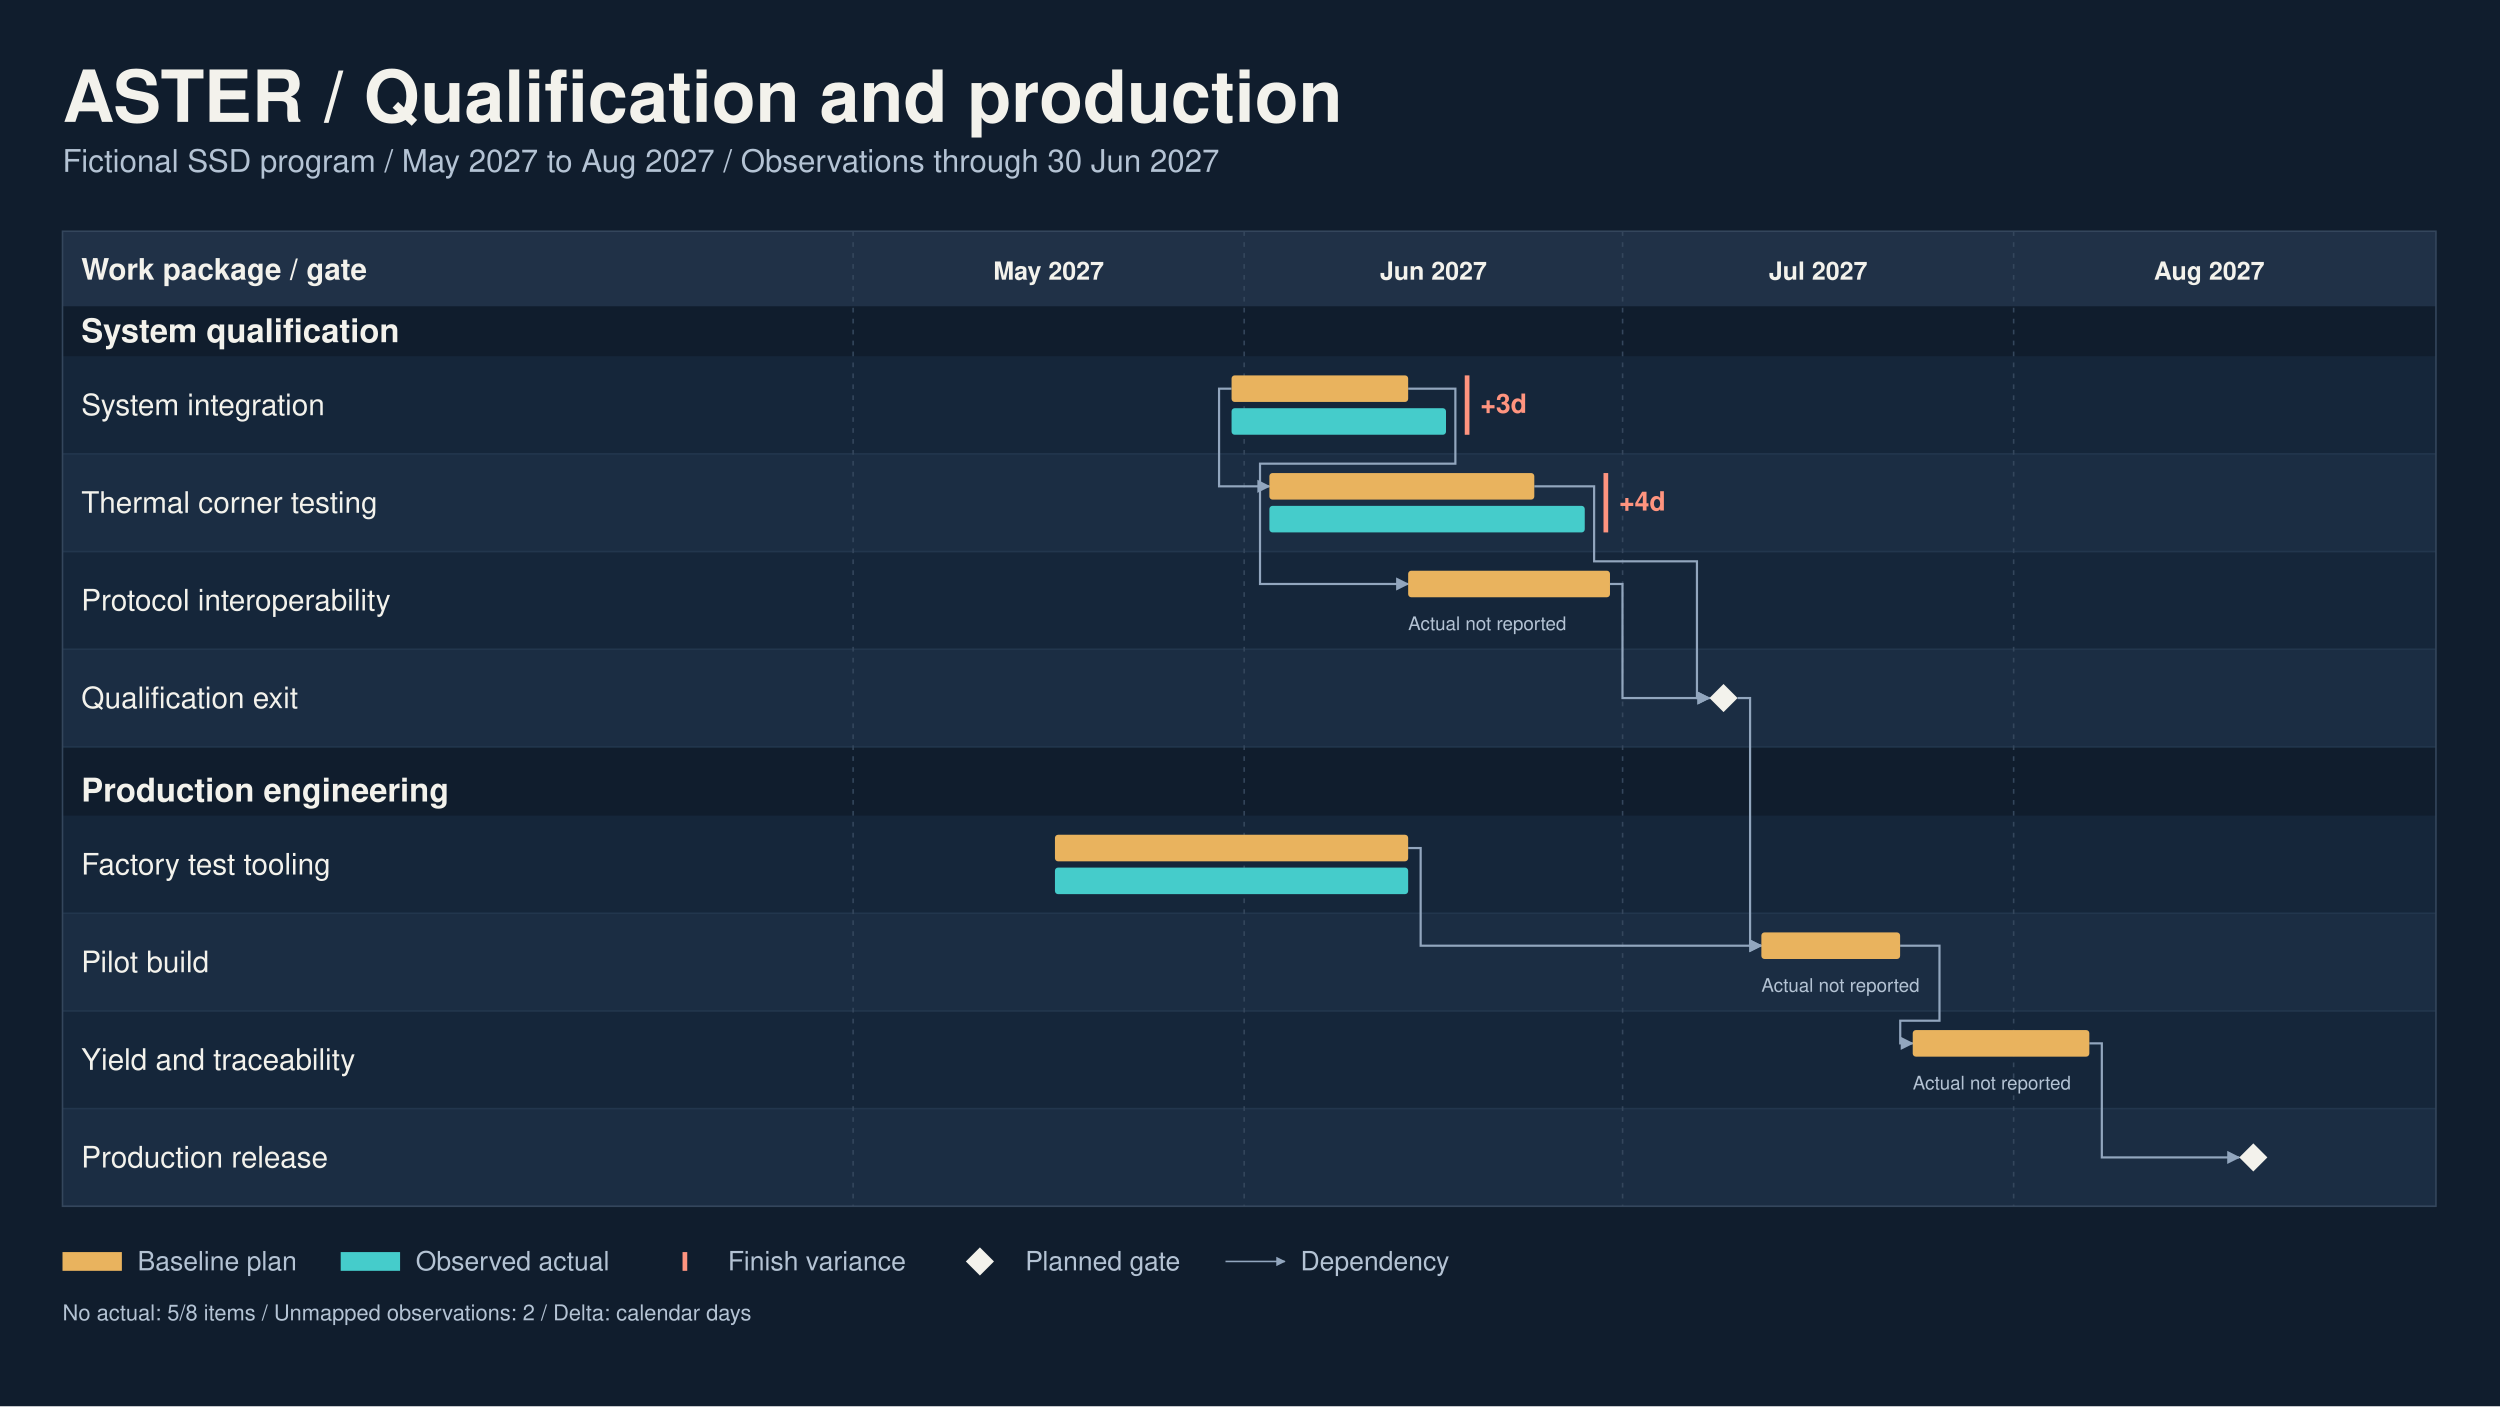
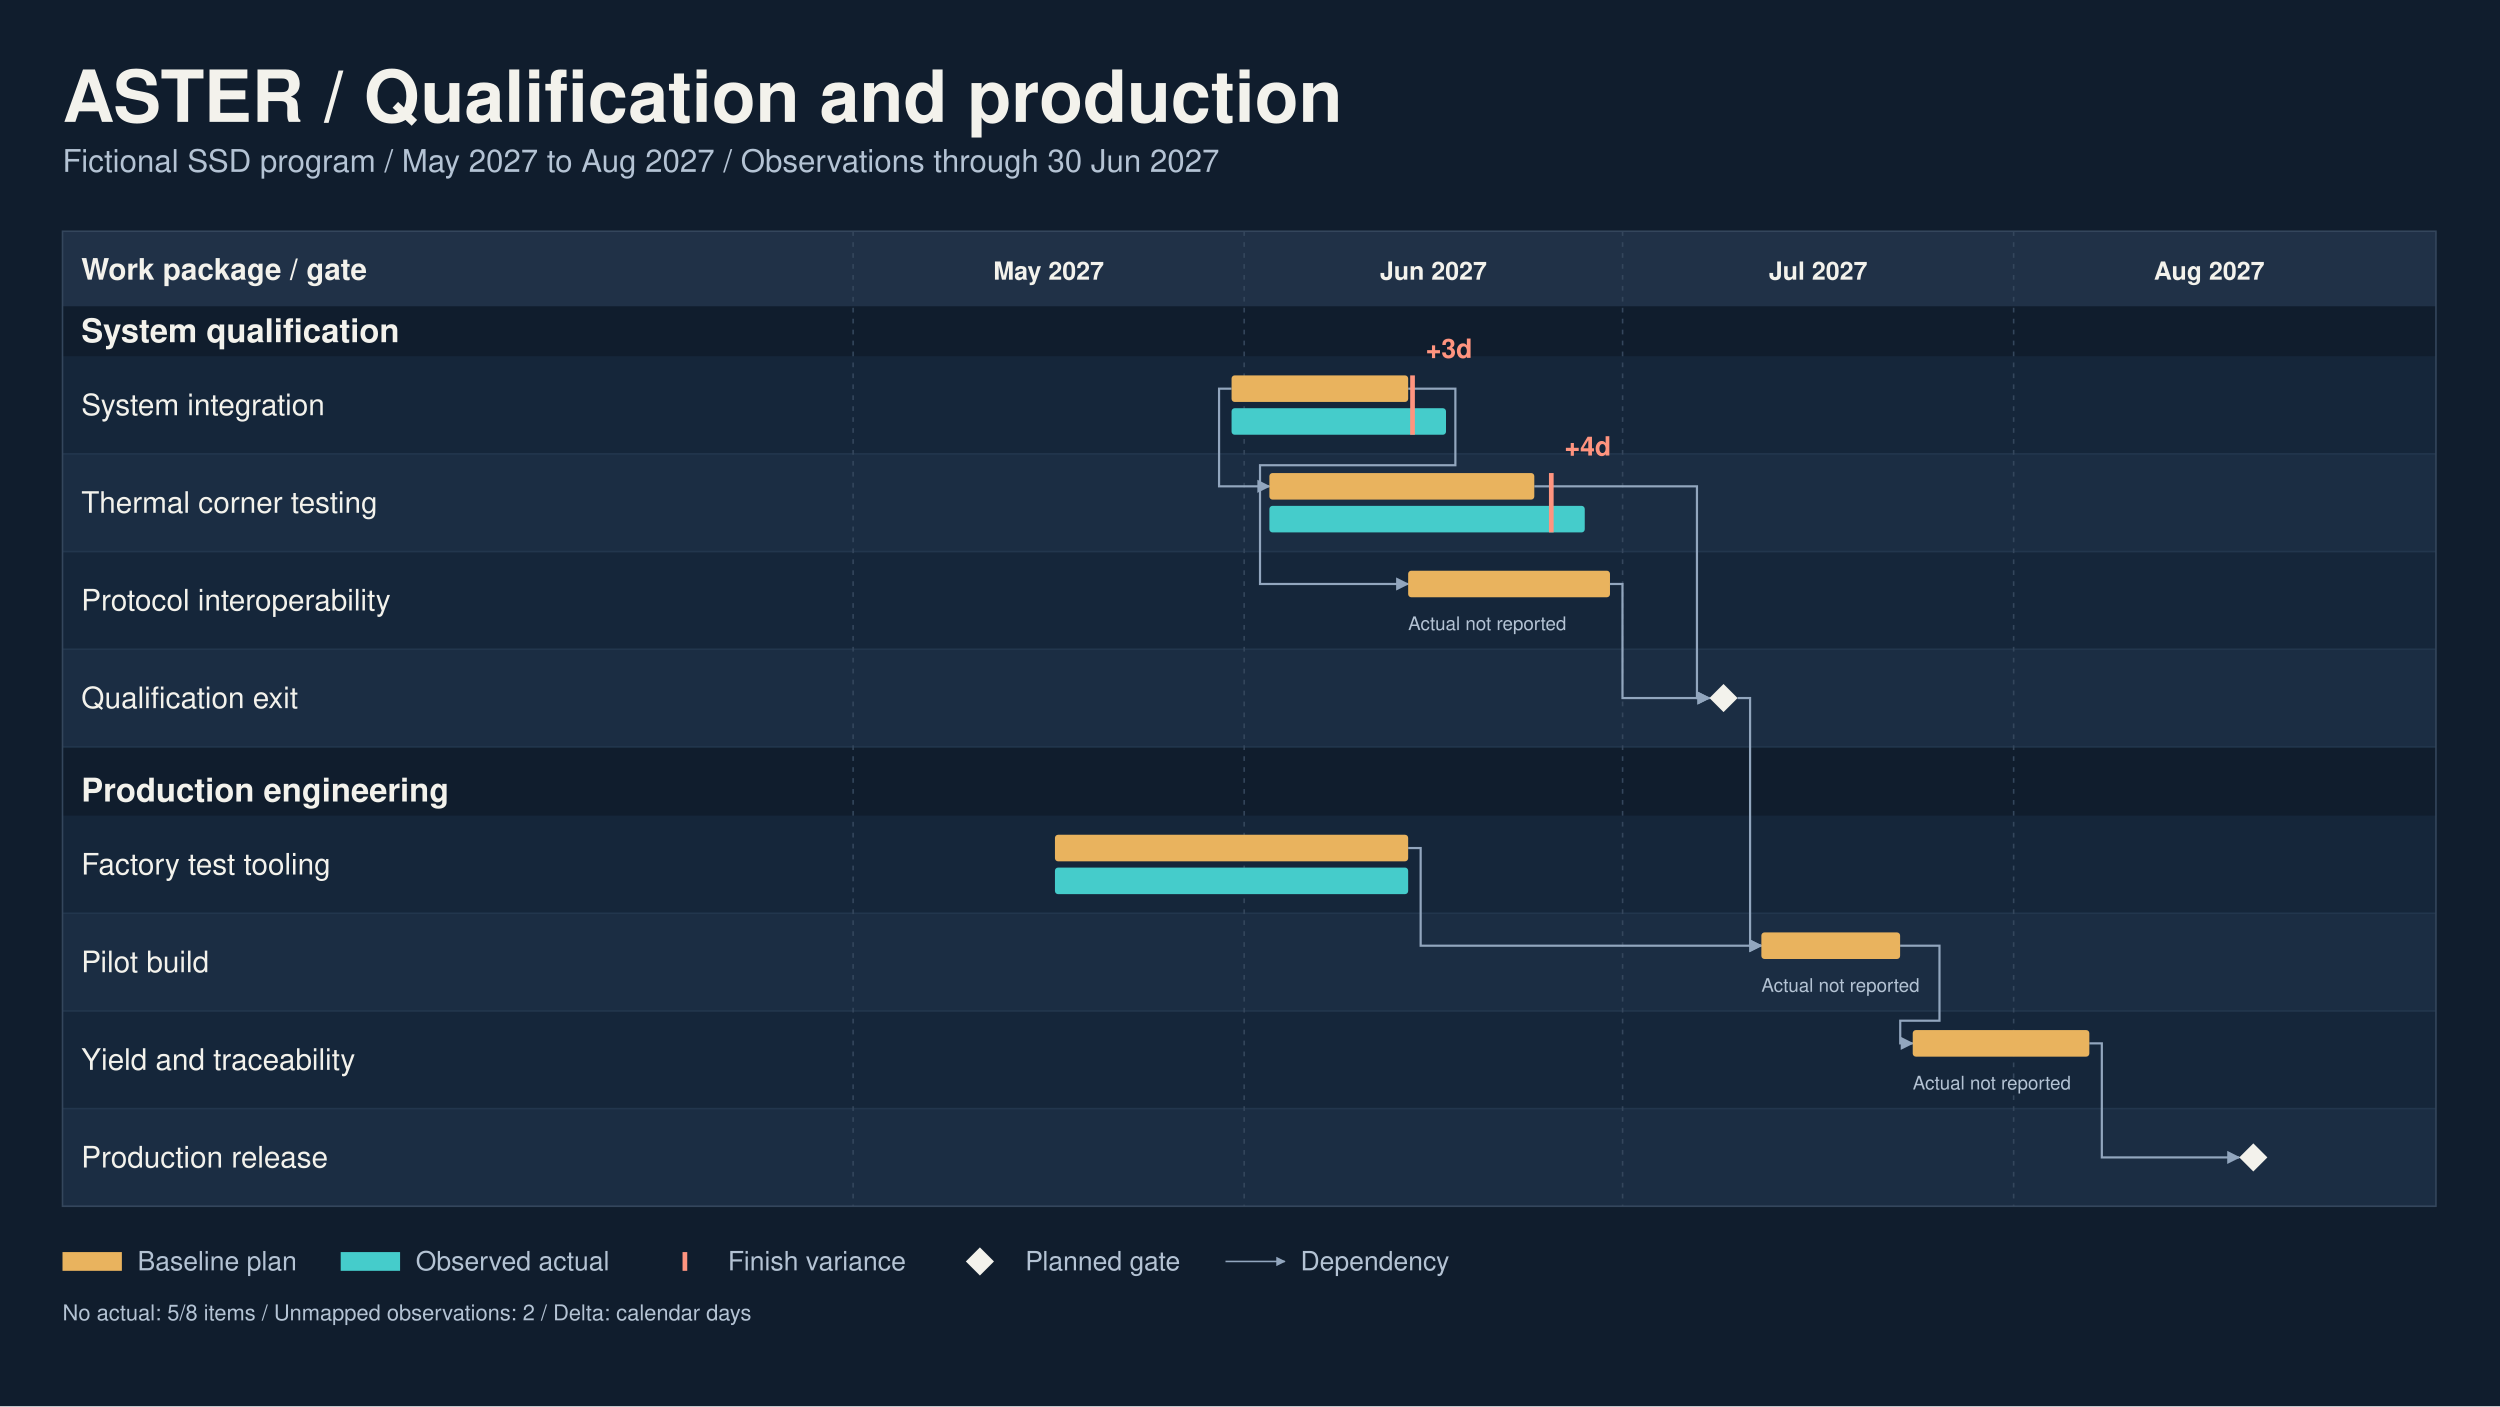
<svg xmlns="http://www.w3.org/2000/svg" width="1600" height="900" viewBox="0 0 1600 900" role="img" aria-labelledby="title desc">
  <defs>
    <marker id="dependency-arrow" markerWidth="6" markerHeight="6" refX="5.5" refY="3.0" orient="auto">
      <path d="M0 0L6 3.0L0 6Z" fill="#92A6BE" />
    </marker>
  </defs>
  <rect width="1600" height="900" fill="#101D2D" />
  <text data-purpose="heading" data-source-ref="project" x="40" y="78" font-family="Nimbus Sans, Arial, sans-serif" font-size="46" font-weight="700" letter-spacing="0" fill="#F3F2EC" text-anchor="start">ASTER / Qualification and production</text>
  <text data-purpose="subtitle" data-source-ref="view:window" x="40" y="110" font-family="Nimbus Sans, Arial, sans-serif" font-size="20" font-weight="400" letter-spacing="0" fill="#B4C3D4" text-anchor="start">Fictional SSD program / May 2027 to Aug 2027 / Observations through 30 Jun 2027</text>
  <rect data-purpose="table-header" data-source-ref="" x="40" y="148" width="1519" height="48" fill="#203147" />
  <text data-purpose="table-header" data-source-ref="" x="52" y="179" font-family="Nimbus Sans, Arial, sans-serif" font-size="19" font-weight="700" letter-spacing="0" fill="#F3F2EC" text-anchor="start">Work package / gate</text>
  <text data-purpose="group-header" data-source-ref="qualification" x="52" y="219" font-family="Nimbus Sans, Arial, sans-serif" font-size="21" font-weight="700" letter-spacing="0" fill="#F3F2EC" text-anchor="start">System qualification</text>
  <rect data-purpose="group-surface" data-source-ref="qualification" x="40" y="228" width="1519" height="250" fill="#15263A" opacity="1" />
  <path data-purpose="table-row" d="M40 290.5H1559" stroke="#22364D" />
  <rect data-purpose="row-shade" data-source-ref="thermal" x="40" y="290.5" width="1519" height="62.5" fill="#22364D" opacity="0.45" />
  <path data-purpose="table-row" d="M40 353H1559" stroke="#22364D" />
  <path data-purpose="table-row" d="M40 415.5H1559" stroke="#22364D" />
  <rect data-purpose="row-shade" data-source-ref="qual-exit" x="40" y="415.5" width="1519" height="62.5" fill="#22364D" opacity="0.45" />
  <path data-purpose="table-row" d="M40 478H1559" stroke="#22364D" />
  <text data-purpose="group-header" data-source-ref="production" x="52" y="513" font-family="Nimbus Sans, Arial, sans-serif" font-size="21" font-weight="700" letter-spacing="0" fill="#F3F2EC" text-anchor="start">Production engineering</text>
  <rect data-purpose="group-surface" data-source-ref="production" x="40" y="522" width="1519" height="250" fill="#15263A" opacity="1" />
  <path data-purpose="table-row" d="M40 584.5H1559" stroke="#22364D" />
  <rect data-purpose="row-shade" data-source-ref="pilot" x="40" y="584.5" width="1519" height="62.5" fill="#22364D" opacity="0.45" />
  <path data-purpose="table-row" d="M40 647H1559" stroke="#22364D" />
  <path data-purpose="table-row" d="M40 709.5H1559" stroke="#22364D" />
  <rect data-purpose="row-shade" data-source-ref="release" x="40" y="709.5" width="1519" height="62.5" fill="#22364D" opacity="0.45" />
  <path data-purpose="table-row" d="M40 772H1559" stroke="#22364D" />
  <text data-purpose="axis-band" data-source-ref="" x="671.13" y="179" font-family="Nimbus Sans, Arial, sans-serif" font-size="16" font-weight="700" letter-spacing="0" fill="#F3F2EC" text-anchor="middle">May 2027</text>
  <text data-purpose="axis-band" data-source-ref="" x="917.37" y="179" font-family="Nimbus Sans, Arial, sans-serif" font-size="16" font-weight="700" letter-spacing="0" fill="#F3F2EC" text-anchor="middle">Jun 2027</text>
  <text data-purpose="axis-band" data-source-ref="" x="1163.6" y="179" font-family="Nimbus Sans, Arial, sans-serif" font-size="16" font-weight="700" letter-spacing="0" fill="#F3F2EC" text-anchor="middle">Jul 2027</text>
  <text data-purpose="axis-band" data-source-ref="" x="1413.87" y="179" font-family="Nimbus Sans, Arial, sans-serif" font-size="16" font-weight="700" letter-spacing="0" fill="#F3F2EC" text-anchor="middle">Aug 2027</text>
  <path data-purpose="axis-major" data-scale-id="primary" d="M546 148V772" stroke="#34465C" stroke-dasharray="3 4" />
  <path data-purpose="axis-major" data-scale-id="primary" d="M796.27 148V772" stroke="#34465C" stroke-dasharray="3 4" />
  <path data-purpose="axis-major" data-scale-id="primary" d="M1038.46 148V772" stroke="#34465C" stroke-dasharray="3 4" />
  <path data-purpose="axis-major" data-scale-id="primary" d="M1288.73 148V772" stroke="#34465C" stroke-dasharray="3 4" />
  <rect data-purpose="table-frame" x="40" y="148" width="1519" height="624" fill="none" stroke="#34465C" />
  <path data-purpose="routed-connector" data-source-ref="integration-thermal" data-from-endpoint="start" data-to-endpoint="start" d="M788.2 248.75L780.2 248.75L780.2 311.25L804.41 311.25L812.41 311.25" fill="none" stroke="#92A6BE" stroke-width="1.4" marker-end="url(#dependency-arrow)" />
-   <path data-purpose="routed-connector" data-source-ref="integration-compliance" data-from-endpoint="end" data-to-endpoint="start" d="M901.22 248.75L909.22 248.75L931.44 248.75L931.44 296.75L806.41 296.75L806.41 373.75L893.22 373.75L901.22 373.75" fill="none" stroke="#92A6BE" stroke-width="1.4" marker-end="url(#dependency-arrow)" />
-   <path data-purpose="routed-connector" data-source-ref="thermal-qual" data-from-endpoint="end" data-to-endpoint="at" d="M981.95 311.25L989.95 311.25L1020.24 311.25L1020.24 359.25L1086.05 359.25L1086.05 446.75L1094.05 446.75" fill="none" stroke="#92A6BE" stroke-width="1.4" marker-end="url(#dependency-arrow)" />
+   <path data-purpose="routed-connector" data-source-ref="integration-compliance" data-from-endpoint="end" data-to-endpoint="start" d="M901.22 248.75L909.22 248.75L931.44 248.75L931.44 297.75L806.41 297.75L806.41 373.75L893.22 373.75L901.22 373.75" fill="none" stroke="#92A6BE" stroke-width="1.4" marker-end="url(#dependency-arrow)" />
+   <path data-purpose="routed-connector" data-source-ref="thermal-qual" data-from-endpoint="end" data-to-endpoint="at" d="M981.95 311.25L989.95 311.25L1086.05 311.25L1086.05 446.75L1094.05 446.75" fill="none" stroke="#92A6BE" stroke-width="1.4" marker-end="url(#dependency-arrow)" />
  <path data-purpose="routed-connector" data-source-ref="compliance-qual" data-from-endpoint="end" data-to-endpoint="at" d="M1030.39 373.75L1038.39 373.75L1038.39 446.75L1086.05 446.75L1094.05 446.75" fill="none" stroke="#92A6BE" stroke-width="1.4" marker-end="url(#dependency-arrow)" />
  <path data-purpose="routed-connector" data-source-ref="tooling-pilot" data-from-endpoint="end" data-to-endpoint="start" d="M901.22 542.75L909.22 542.75L909.22 605.25L1119.27 605.25L1127.27 605.25" fill="none" stroke="#92A6BE" stroke-width="1.4" marker-end="url(#dependency-arrow)" />
  <path data-purpose="routed-connector" data-source-ref="qual-pilot" data-from-endpoint="at" data-to-endpoint="start" d="M1112.05 446.75L1120.05 446.75L1120.05 605.25L1119.27 605.25L1127.27 605.25" fill="none" stroke="#92A6BE" stroke-width="1.4" marker-end="url(#dependency-arrow)" />
  <path data-purpose="routed-connector" data-source-ref="pilot-yield" data-from-endpoint="end" data-to-endpoint="start" d="M1216.07 605.25L1224.07 605.25L1241.27 605.25L1241.27 653.25L1216.15 653.25L1216.15 667.75L1224.15 667.75" fill="none" stroke="#92A6BE" stroke-width="1.4" marker-end="url(#dependency-arrow)" />
  <path data-purpose="routed-connector" data-source-ref="yield-release" data-from-endpoint="end" data-to-endpoint="at" d="M1337.17 667.75L1345.17 667.75L1345.17 740.75L1425.12 740.75L1433.12 740.75" fill="none" stroke="#92A6BE" stroke-width="1.4" marker-end="url(#dependency-arrow)" />
  <text data-box-x="52" data-box-width="462" data-purpose="table-cell" data-source-ref="integration" x="52" y="265.71" font-family="Nimbus Sans, Arial, sans-serif" font-size="19" font-weight="400" letter-spacing="0" fill="#F3F2EC" text-anchor="start">System integration</text>
  <rect data-purpose="planned" data-source-ref="integration" x="788.2" y="240.25" width="113.02" height="17" fill="#E9B35E" rx="2" />
  <rect data-purpose="actual" data-source-ref="integration" x="788.2" y="261.25" width="137.24" height="17" fill="#45CCCB" rx="2" />
-   <rect data-purpose="variance-marker" data-source-ref="integration" x="937.44" y="240.25" width="3" height="38" fill="#FF947F" />
-   <text data-purpose="variance" data-source-ref="integration" x="947.44" y="264.25" font-family="Nimbus Sans, Arial, sans-serif" font-size="17" font-weight="700" letter-spacing="0" fill="#FF947F" text-anchor="start">+3d</text>
+   <rect data-purpose="variance-marker" data-source-ref="integration" x="902.52" y="240.25" width="3" height="38" fill="#FF947F" />
+   <text data-purpose="variance" data-source-ref="integration" x="912.52" y="229.05" font-family="Nimbus Sans, Arial, sans-serif" font-size="17" font-weight="700" letter-spacing="0" fill="#FF947F" text-anchor="start">+3d</text>
  <text data-box-x="52" data-box-width="462" data-purpose="table-cell" data-source-ref="thermal" x="52" y="328.21" font-family="Nimbus Sans, Arial, sans-serif" font-size="19" font-weight="400" letter-spacing="0" fill="#F3F2EC" text-anchor="start">Thermal corner testing</text>
  <rect data-purpose="planned" data-source-ref="thermal" x="812.41" y="302.75" width="169.54" height="17" fill="#E9B35E" rx="2" />
  <rect data-purpose="actual" data-source-ref="thermal" x="812.41" y="323.75" width="201.83" height="17" fill="#45CCCB" rx="2" />
-   <rect data-purpose="variance-marker" data-source-ref="thermal" x="1026.24" y="302.75" width="3" height="38" fill="#FF947F" />
-   <text data-purpose="variance" data-source-ref="thermal" x="1036.24" y="326.75" font-family="Nimbus Sans, Arial, sans-serif" font-size="17" font-weight="700" letter-spacing="0" fill="#FF947F" text-anchor="start">+4d</text>
+   <rect data-purpose="variance-marker" data-source-ref="thermal" x="991.33" y="302.75" width="3" height="38" fill="#FF947F" />
+   <text data-purpose="variance" data-source-ref="thermal" x="1001.33" y="291.55" font-family="Nimbus Sans, Arial, sans-serif" font-size="17" font-weight="700" letter-spacing="0" fill="#FF947F" text-anchor="start">+4d</text>
  <text data-box-x="52" data-box-width="462" data-purpose="table-cell" data-source-ref="compliance" x="52" y="390.71" font-family="Nimbus Sans, Arial, sans-serif" font-size="19" font-weight="400" letter-spacing="0" fill="#F3F2EC" text-anchor="start">Protocol interoperability</text>
  <rect data-purpose="planned" data-source-ref="compliance" x="901.22" y="365.25" width="129.17" height="17" fill="#E9B35E" rx="2" />
  <text data-purpose="missing-actual" data-source-ref="compliance" x="901.22" y="403.25" font-family="Nimbus Sans, Arial, sans-serif" font-size="12" font-weight="400" letter-spacing="0" fill="#B4C3D4" text-anchor="start">Actual not reported</text>
  <text data-box-x="52" data-box-width="462" data-purpose="table-cell" data-source-ref="qual-exit" x="52" y="453.21" font-family="Nimbus Sans, Arial, sans-serif" font-size="19" font-weight="400" letter-spacing="0" fill="#F3F2EC" text-anchor="start">Qualification exit</text>
  <path data-purpose="planned" data-source-ref="qual-exit" d="M1103.05 437.75l9 9l-9 9l-9 -9Z" fill="#F3F2EC" />
  <text data-box-x="52" data-box-width="462" data-purpose="table-cell" data-source-ref="tooling" x="52" y="559.71" font-family="Nimbus Sans, Arial, sans-serif" font-size="19" font-weight="400" letter-spacing="0" fill="#F3F2EC" text-anchor="start">Factory test tooling</text>
  <rect data-purpose="planned" data-source-ref="tooling" x="675.17" y="534.25" width="226.05" height="17" fill="#E9B35E" rx="2" />
  <rect data-purpose="actual" data-source-ref="tooling" x="675.17" y="555.25" width="226.05" height="17" fill="#45CCCB" rx="2" />
  <text data-box-x="52" data-box-width="462" data-purpose="table-cell" data-source-ref="pilot" x="52" y="622.21" font-family="Nimbus Sans, Arial, sans-serif" font-size="19" font-weight="400" letter-spacing="0" fill="#F3F2EC" text-anchor="start">Pilot build</text>
  <rect data-purpose="planned" data-source-ref="pilot" x="1127.27" y="596.75" width="88.8" height="17" fill="#E9B35E" rx="2" />
  <text data-purpose="missing-actual" data-source-ref="pilot" x="1127.27" y="634.75" font-family="Nimbus Sans, Arial, sans-serif" font-size="12" font-weight="400" letter-spacing="0" fill="#B4C3D4" text-anchor="start">Actual not reported</text>
  <text data-box-x="52" data-box-width="462" data-purpose="table-cell" data-source-ref="yield" x="52" y="684.71" font-family="Nimbus Sans, Arial, sans-serif" font-size="19" font-weight="400" letter-spacing="0" fill="#F3F2EC" text-anchor="start">Yield and traceability</text>
  <rect data-purpose="planned" data-source-ref="yield" x="1224.15" y="659.25" width="113.02" height="17" fill="#E9B35E" rx="2" />
  <text data-purpose="missing-actual" data-source-ref="yield" x="1224.15" y="697.25" font-family="Nimbus Sans, Arial, sans-serif" font-size="12" font-weight="400" letter-spacing="0" fill="#B4C3D4" text-anchor="start">Actual not reported</text>
  <text data-box-x="52" data-box-width="462" data-purpose="table-cell" data-source-ref="release" x="52" y="747.21" font-family="Nimbus Sans, Arial, sans-serif" font-size="19" font-weight="400" letter-spacing="0" fill="#F3F2EC" text-anchor="start">Production release</text>
  <path data-purpose="planned" data-source-ref="release" d="M1442.12 731.75l9 9l-9 9l-9 -9Z" fill="#F3F2EC" />
  <rect data-purpose="legend-swatch" data-source-ref="" x="40" y="801.33" width="38" height="12" fill="#E9B35E" />
  <text data-purpose="legend-label" data-source-ref="" x="88" y="813" font-family="Nimbus Sans, Arial, sans-serif" font-size="17" font-weight="400" letter-spacing="0" fill="#B4C3D4" text-anchor="start">Baseline plan</text>
  <rect data-purpose="legend-swatch" data-source-ref="" x="218.05" y="801.33" width="38" height="12" fill="#45CCCB" />
  <text data-purpose="legend-label" data-source-ref="" x="266.05" y="813" font-family="Nimbus Sans, Arial, sans-serif" font-size="17" font-weight="400" letter-spacing="0" fill="#B4C3D4" text-anchor="start">Observed actual</text>
  <rect data-purpose="legend-swatch" data-source-ref="" x="436.83" y="801.33" width="3" height="12" fill="#FF947F" />
  <text data-purpose="legend-label" data-source-ref="" x="465.83" y="813" font-family="Nimbus Sans, Arial, sans-serif" font-size="17" font-weight="400" letter-spacing="0" fill="#B4C3D4" text-anchor="start">Finish variance</text>
  <path d="M627.14 798.33l9.0 9.0l-9.0 9.0l-9.0 -9.0Z" fill="#F3F2EC" />
  <text data-purpose="legend-label" data-source-ref="" x="656.14" y="813" font-family="Nimbus Sans, Arial, sans-serif" font-size="17" font-weight="400" letter-spacing="0" fill="#B4C3D4" text-anchor="start">Planned gate</text>
  <path d="M784.32 807.33h38" stroke="#92A6BE" marker-end="url(#dependency-arrow)" />
  <text data-purpose="legend-label" data-source-ref="" x="832.32" y="813" font-family="Nimbus Sans, Arial, sans-serif" font-size="17" font-weight="400" letter-spacing="0" fill="#B4C3D4" text-anchor="start">Dependency</text>
  <text data-purpose="data-coverage" data-source-ref="" x="40" y="845" font-family="Nimbus Sans, Arial, sans-serif" font-size="14" font-weight="400" letter-spacing="0" fill="#B4C3D4" text-anchor="start">No actual: 5/8 items / Unmapped observations: 2 / Delta: calendar days</text>
</svg>
